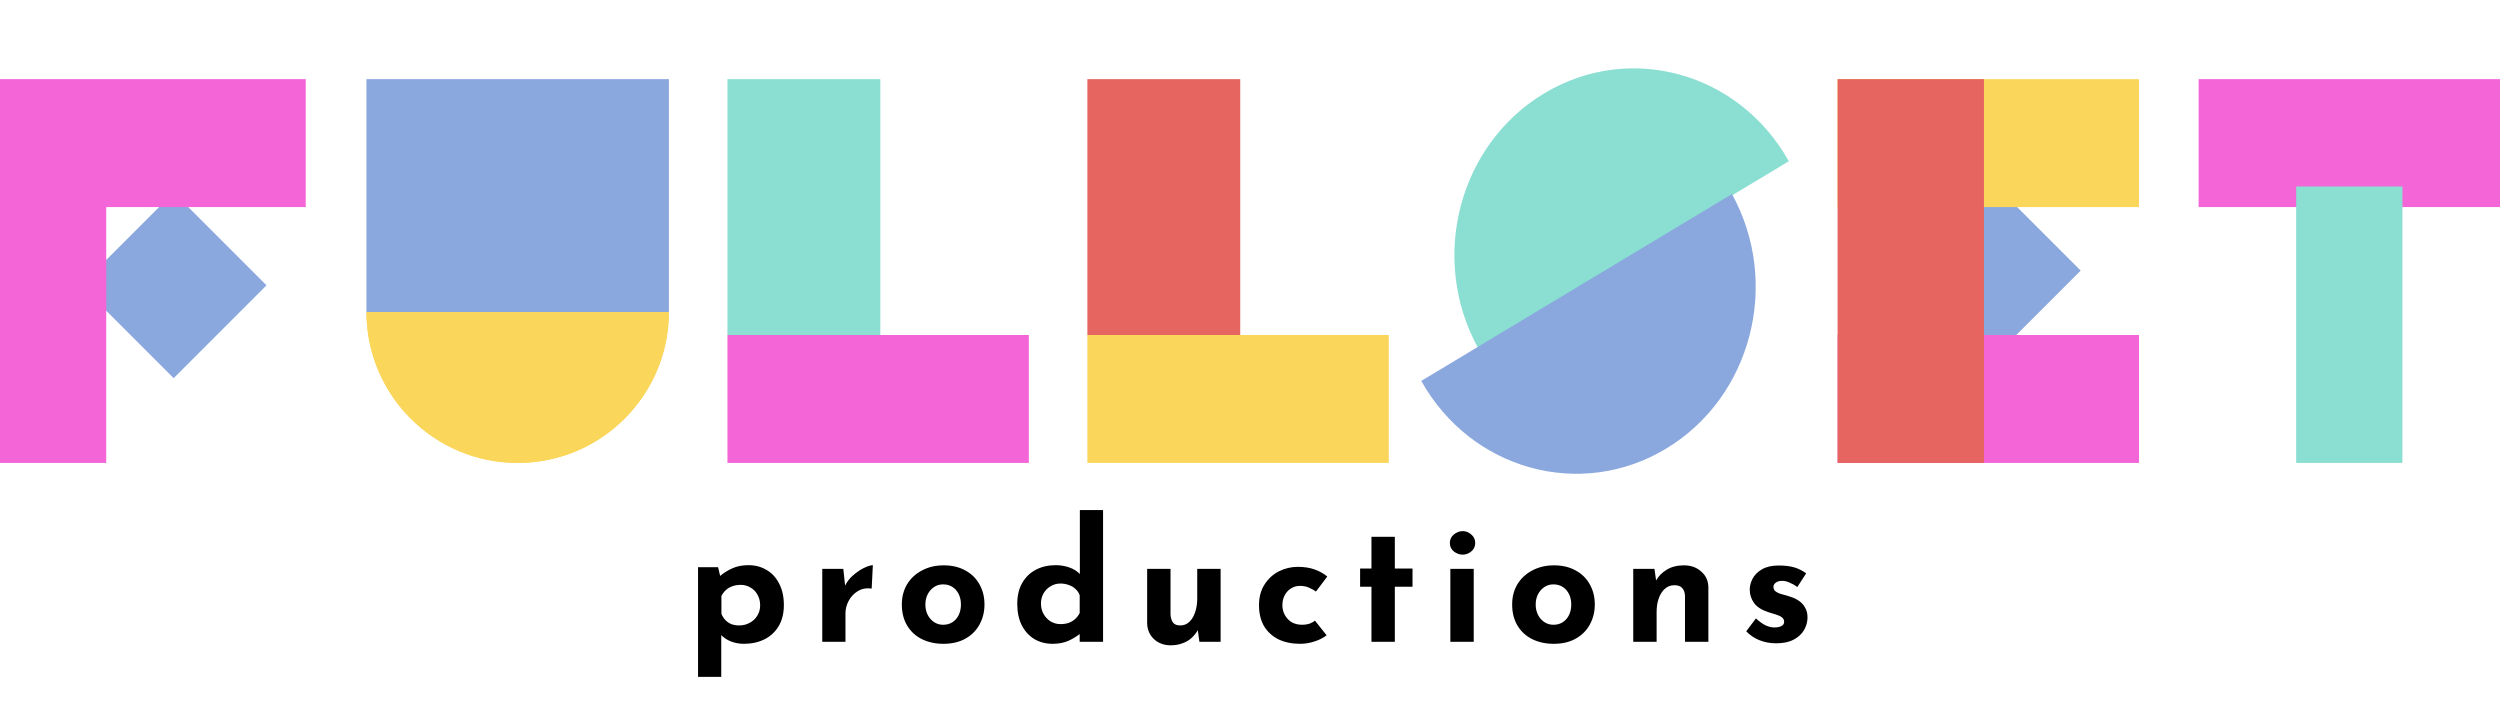
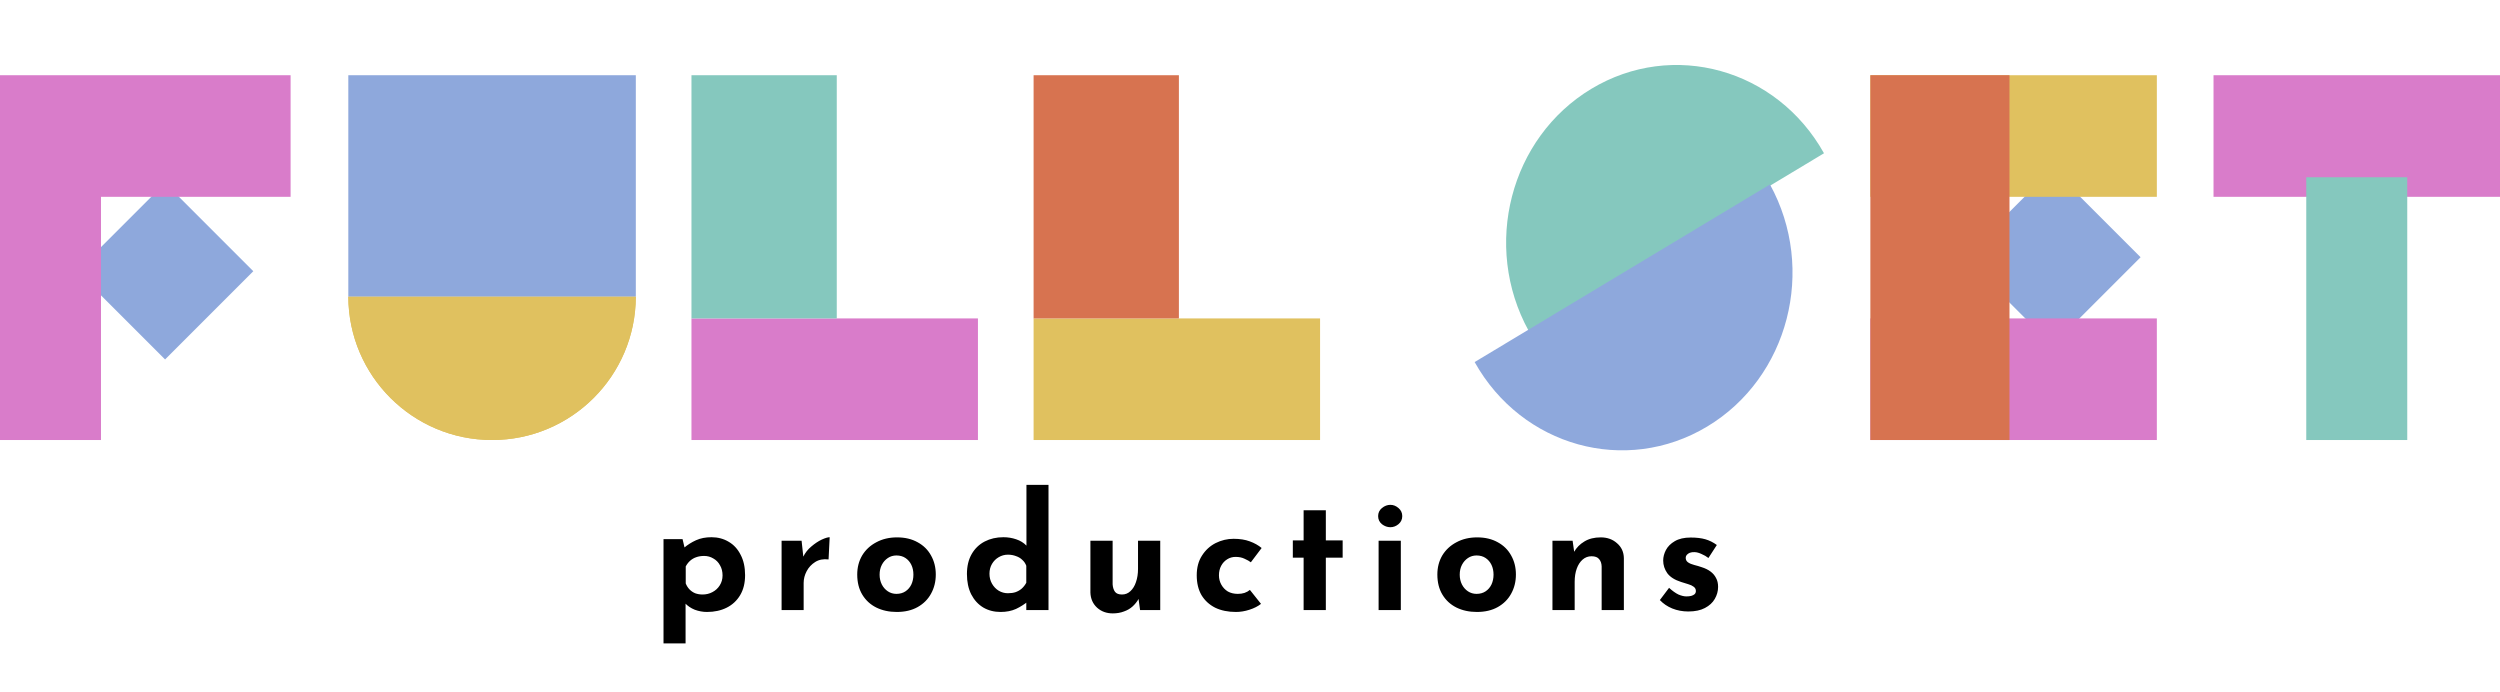
- <svg xmlns="http://www.w3.org/2000/svg" width="2306" height="671" viewBox="0 0 2306 671" fill="none">
+ <svg xmlns="http://www.w3.org/2000/svg" width="2426" height="671" viewBox="0 0 2426 671" fill="none">
  <path d="M686.071 593.848C682.067 593.848 678.115 593.129 674.213 591.692C670.415 590.152 667.232 587.996 664.665 585.224L665.281 578.91V624.34H643.875V523.162H662.355L665.435 536.252L663.741 531.632C667.232 528.655 671.133 526.191 675.445 524.24C679.757 522.289 684.737 521.314 690.383 521.314C696.646 521.314 702.241 522.803 707.169 525.78C712.097 528.655 715.947 532.864 718.719 538.408C721.594 543.849 723.031 550.42 723.031 558.12C723.031 565.717 721.44 572.185 718.257 577.524C715.075 582.863 710.711 586.918 705.167 589.69C699.623 592.462 693.258 593.848 686.071 593.848ZM681.759 576.908C685.25 576.908 688.433 576.138 691.307 574.598C694.285 573.058 696.646 570.902 698.391 568.13C700.239 565.255 701.163 562.021 701.163 558.428C701.163 554.629 700.342 551.344 698.699 548.572C697.159 545.697 695.003 543.49 692.231 541.95C689.562 540.307 686.585 539.486 683.299 539.486C680.425 539.486 677.858 539.897 675.599 540.718C673.443 541.437 671.493 542.566 669.747 544.106C668.105 545.543 666.667 547.391 665.435 549.65V566.128C666.257 568.284 667.437 570.183 668.977 571.826C670.517 573.469 672.365 574.752 674.521 575.676C676.78 576.497 679.193 576.908 681.759 576.908ZM777.859 524.702L779.861 543.182L779.399 540.41C781.35 536.406 784.019 533.018 787.407 530.246C790.795 527.371 794.132 525.164 797.417 523.624C800.805 522.084 803.372 521.314 805.117 521.314L804.039 542.874C799.008 542.258 794.696 543.079 791.103 545.338C787.51 547.597 784.738 550.574 782.787 554.27C780.836 557.966 779.861 561.765 779.861 565.666V592H758.455V524.702H777.859ZM831.855 557.504C831.855 550.625 833.447 544.465 836.629 539.024C839.915 533.583 844.483 529.322 850.335 526.242C856.187 523.059 862.912 521.468 870.509 521.468C878.209 521.468 884.883 523.059 890.529 526.242C896.176 529.322 900.488 533.583 903.465 539.024C906.545 544.465 908.085 550.625 908.085 557.504C908.085 564.383 906.545 570.594 903.465 576.138C900.488 581.579 896.176 585.891 890.529 589.074C884.883 592.257 878.107 593.848 870.201 593.848C862.809 593.848 856.187 592.411 850.335 589.536C844.586 586.661 840.069 582.503 836.783 577.062C833.498 571.621 831.855 565.101 831.855 557.504ZM853.569 557.658C853.569 561.149 854.288 564.331 855.725 567.206C857.163 569.978 859.113 572.185 861.577 573.828C864.041 575.471 866.813 576.292 869.893 576.292C873.281 576.292 876.207 575.471 878.671 573.828C881.135 572.185 883.035 569.978 884.369 567.206C885.704 564.331 886.371 561.149 886.371 557.658C886.371 554.065 885.704 550.882 884.369 548.11C883.035 545.338 881.135 543.131 878.671 541.488C876.207 539.845 873.281 539.024 869.893 539.024C866.813 539.024 864.041 539.845 861.577 541.488C859.113 543.131 857.163 545.338 855.725 548.11C854.288 550.882 853.569 554.065 853.569 557.658ZM970.962 593.848C964.699 593.848 959.104 592.411 954.176 589.536C949.248 586.559 945.347 582.298 942.472 576.754C939.7 571.21 938.314 564.639 938.314 557.042C938.314 549.445 939.854 542.977 942.934 537.638C946.014 532.299 950.223 528.244 955.562 525.472C960.901 522.7 966.958 521.314 973.734 521.314C978.046 521.314 982.153 521.981 986.054 523.316C990.058 524.651 993.395 526.704 996.064 529.476V536.252V470.494H1017.47V592H995.91V578.91L997.604 583.53C994.113 586.405 990.212 588.869 985.9 590.922C981.588 592.873 976.609 593.848 970.962 593.848ZM978.046 575.676C980.921 575.676 983.436 575.317 985.592 574.598C987.851 573.777 989.801 572.647 991.444 571.21C993.189 569.67 994.678 567.771 995.91 565.512V549.034C995.089 546.775 993.805 544.876 992.06 543.336C990.417 541.693 988.364 540.461 985.9 539.64C983.539 538.716 980.921 538.254 978.046 538.254C974.863 538.254 971.886 539.075 969.114 540.718C966.445 542.258 964.289 544.414 962.646 547.186C961.003 549.958 960.182 553.141 960.182 556.734C960.182 560.327 961.003 563.561 962.646 566.436C964.289 569.311 966.445 571.569 969.114 573.212C971.886 574.855 974.863 575.676 978.046 575.676ZM1079.84 595.234C1073.79 595.234 1068.7 593.386 1064.6 589.69C1060.49 585.891 1058.33 581.015 1058.13 575.06V524.702H1079.69V567.052C1079.89 570.029 1080.66 572.442 1082 574.29C1083.33 576.035 1085.59 576.908 1088.78 576.908C1091.96 576.908 1094.68 575.83 1096.94 573.674C1099.3 571.518 1101.1 568.592 1102.33 564.896C1103.66 561.097 1104.33 556.837 1104.33 552.114V524.702H1125.89V592H1106.33L1104.64 579.68L1104.95 581.066C1103.41 583.838 1101.45 586.302 1099.09 588.458C1096.73 590.614 1093.91 592.257 1090.62 593.386C1087.44 594.618 1083.85 595.234 1079.84 595.234ZM1223.68 585.994C1220.7 588.355 1216.95 590.255 1212.44 591.692C1208.02 593.129 1203.66 593.848 1199.35 593.848C1191.65 593.848 1184.92 592.462 1179.17 589.69C1173.52 586.815 1169.11 582.76 1165.93 577.524C1162.85 572.185 1161.31 565.769 1161.31 558.274C1161.31 550.779 1163 544.414 1166.39 539.178C1169.78 533.839 1174.19 529.784 1179.63 527.012C1185.18 524.24 1190.98 522.854 1197.04 522.854C1203.09 522.854 1208.33 523.675 1212.74 525.318C1217.26 526.961 1221.11 529.117 1224.29 531.786L1213.82 545.646C1212.38 544.517 1210.38 543.387 1207.82 542.258C1205.35 541.026 1202.43 540.41 1199.04 540.41C1196.06 540.41 1193.34 541.18 1190.88 542.72C1188.41 544.26 1186.46 546.365 1185.02 549.034C1183.59 551.703 1182.87 554.783 1182.87 558.274C1182.87 561.559 1183.64 564.588 1185.18 567.36C1186.72 570.132 1188.82 572.339 1191.49 573.982C1194.26 575.522 1197.5 576.292 1201.19 576.292C1203.55 576.292 1205.71 575.984 1207.66 575.368C1209.71 574.649 1211.46 573.674 1212.9 572.442L1223.68 585.994ZM1265.03 495.134H1286.59V524.394H1302.91V541.18H1286.59V592H1265.03V541.18H1254.56V524.394H1265.03V495.134ZM1337.8 524.702H1359.36V592H1337.8V524.702ZM1337.34 500.832C1337.34 497.649 1338.57 495.031 1341.04 492.978C1343.6 490.925 1346.32 489.898 1349.2 489.898C1352.07 489.898 1354.69 490.925 1357.05 492.978C1359.52 495.031 1360.75 497.649 1360.75 500.832C1360.75 504.015 1359.52 506.633 1357.05 508.686C1354.69 510.637 1352.07 511.612 1349.2 511.612C1346.32 511.612 1343.6 510.637 1341.04 508.686C1338.57 506.633 1337.34 504.015 1337.34 500.832ZM1394.81 557.504C1394.81 550.625 1396.4 544.465 1399.58 539.024C1402.87 533.583 1407.44 529.322 1413.29 526.242C1419.14 523.059 1425.87 521.468 1433.46 521.468C1441.16 521.468 1447.84 523.059 1453.48 526.242C1459.13 529.322 1463.44 533.583 1466.42 539.024C1469.5 544.465 1471.04 550.625 1471.04 557.504C1471.04 564.383 1469.5 570.594 1466.42 576.138C1463.44 581.579 1459.13 585.891 1453.48 589.074C1447.84 592.257 1441.06 593.848 1433.16 593.848C1425.76 593.848 1419.14 592.411 1413.29 589.536C1407.54 586.661 1403.02 582.503 1399.74 577.062C1396.45 571.621 1394.81 565.101 1394.81 557.504ZM1416.52 557.658C1416.52 561.149 1417.24 564.331 1418.68 567.206C1420.12 569.978 1422.07 572.185 1424.53 573.828C1427 575.471 1429.77 576.292 1432.85 576.292C1436.24 576.292 1439.16 575.471 1441.63 573.828C1444.09 572.185 1445.99 569.978 1447.32 567.206C1448.66 564.331 1449.33 561.149 1449.33 557.658C1449.33 554.065 1448.66 550.882 1447.32 548.11C1445.99 545.338 1444.09 543.131 1441.63 541.488C1439.16 539.845 1436.24 539.024 1432.85 539.024C1429.77 539.024 1427 539.845 1424.53 541.488C1422.07 543.131 1420.12 545.338 1418.68 548.11C1417.24 550.882 1416.52 554.065 1416.52 557.658ZM1526.06 524.702L1527.76 536.714L1527.45 535.636C1529.81 531.427 1533.15 528.039 1537.46 525.472C1541.77 522.803 1547.06 521.468 1553.32 521.468C1559.69 521.468 1564.97 523.367 1569.18 527.166C1573.49 530.862 1575.7 535.687 1575.8 541.642V592H1554.24V549.65C1554.14 546.673 1553.32 544.311 1551.78 542.566C1550.34 540.718 1547.88 539.794 1544.39 539.794C1541.1 539.794 1538.23 540.872 1535.76 543.028C1533.3 545.184 1531.4 548.11 1530.07 551.806C1528.73 555.502 1528.06 559.763 1528.06 564.588V592H1506.5V524.702H1526.06ZM1638.29 593.386C1632.75 593.386 1627.56 592.411 1622.74 590.46C1618.01 588.509 1614.01 585.789 1610.72 582.298L1619.66 570.44C1622.94 573.417 1625.97 575.573 1628.74 576.908C1631.62 578.14 1634.18 578.756 1636.44 578.756C1638.19 578.756 1639.73 578.602 1641.06 578.294C1642.5 577.883 1643.63 577.319 1644.45 576.6C1645.27 575.779 1645.68 574.752 1645.68 573.52C1645.68 571.775 1644.96 570.389 1643.53 569.362C1642.19 568.335 1640.45 567.514 1638.29 566.898C1636.13 566.179 1633.82 565.461 1631.36 564.742C1625.2 562.791 1620.73 559.968 1617.96 556.272C1615.29 552.473 1613.96 548.367 1613.96 543.952C1613.96 540.564 1614.83 537.176 1616.58 533.788C1618.42 530.297 1621.3 527.423 1625.2 525.164C1629.2 522.803 1634.34 521.622 1640.6 521.622C1646.25 521.622 1651.02 522.187 1654.92 523.316C1658.82 524.445 1662.52 526.293 1666.01 528.86L1657.85 541.488C1655.9 539.948 1653.69 538.665 1651.23 537.638C1648.86 536.509 1646.66 535.893 1644.6 535.79C1642.76 535.687 1641.16 535.893 1639.83 536.406C1638.6 536.919 1637.62 537.587 1636.9 538.408C1636.18 539.229 1635.83 540.102 1635.83 541.026C1635.72 542.977 1636.44 544.517 1637.98 545.646C1639.62 546.775 1641.68 547.648 1644.14 548.264C1646.61 548.88 1649.02 549.599 1651.38 550.42C1654.66 551.447 1657.49 552.833 1659.85 554.578C1662.21 556.323 1664.01 558.428 1665.24 560.892C1666.57 563.253 1667.24 566.128 1667.24 569.516C1667.24 573.623 1666.16 577.524 1664.01 581.22C1661.95 584.813 1658.77 587.739 1654.46 589.998C1650.25 592.257 1644.86 593.386 1638.29 593.386Z" fill="black" />
-   <rect x="160.194" y="177.584" width="121.072" height="121.072" transform="rotate(45 160.194 177.584)" fill="#8AA7DE" />
-   <path d="M282 73V191H98V427H0V73H282Z" fill="#F465D7" />
-   <path d="M617 288H338V73H617V288Z" fill="#8AA7DE" />
-   <path d="M616.997 288C616.728 364.814 554.377 427 477.5 427C400.623 427 338.272 364.814 338.003 288H616.997Z" fill="#FAD65B" />
-   <path d="M616.997 288C616.728 364.814 554.377 427 477.5 427C400.623 427 338.272 364.814 338.003 288H616.997Z" fill="#FAD65B" />
-   <rect width="278" height="118" transform="matrix(1 0 0 -1 671 427)" fill="#F465D7" />
-   <rect width="236" height="141" transform="matrix(-4.37114e-08 -1 -1 4.37114e-08 812 309)" fill="#8ADED2" />
-   <rect width="278" height="118" transform="matrix(1 0 0 -1 1003 427)" fill="#FAD65B" />
-   <rect width="236" height="141" transform="matrix(-4.37114e-08 -1 -1 4.37114e-08 1144 309)" fill="#E66560" />
-   <path d="M1363.43 321.069C1318.16 238.716 1345.32 133.664 1424.29 86.174C1503.25 38.685 1604.17 66.704 1650 148.723L1363.43 321.069Z" fill="#8ADED2" />
-   <path d="M1597.57 178.994C1642.84 261.348 1615.68 366.402 1536.71 413.892C1457.75 461.382 1356.82 433.361 1310.99 351.34L1597.57 178.994Z" fill="#8AA7DE" />
-   <rect x="1833.61" y="163.998" width="121.072" height="121.072" transform="rotate(45 1833.61 163.998)" fill="#8AA7DE" />
-   <rect width="278" height="118" transform="matrix(1 0 0 -1 1695 190.998)" fill="#FAD65B" />
-   <rect width="278" height="118" transform="matrix(1 0 0 -1 1695 426.998)" fill="#F465D7" />
-   <rect x="1695" y="72.998" width="135" height="354" fill="#E66560" />
-   <rect width="278" height="118" transform="matrix(1 0 0 -1 2028 190.998)" fill="#F465D7" />
-   <rect x="2118" y="171.998" width="98" height="255" fill="#8ADED2" />
+   <rect x="160.194" y="177.584" width="121.072" height="121.072" transform="rotate(45 160.194 177.584)" fill="#8EA8DC" />
+   <path d="M282 73V191H98V427H0V73H282Z" fill="#D97CCA" />
+   <path d="M617 288H338V73H617V288Z" fill="#8EA8DC" />
+   <path d="M616.997 288C616.728 364.814 554.377 427 477.5 427C400.623 427 338.272 364.814 338.003 288H616.997Z" fill="#E0C15F" />
+   <path d="M616.997 288C616.728 364.814 554.377 427 477.5 427C400.623 427 338.272 364.814 338.003 288H616.997Z" fill="#E0C15F" />
+   <rect width="278" height="118" transform="matrix(1 0 0 -1 671 427)" fill="#D97CCA" />
+   <rect width="236" height="141" transform="matrix(-4.37114e-08 -1 -1 4.37114e-08 812 309)" fill="#85C8BE" />
+   <rect width="278" height="118" transform="matrix(1 0 0 -1 1003 427)" fill="#E0C15F" />
+   <rect width="236" height="141" transform="matrix(-4.37114e-08 -1 -1 4.37114e-08 1144 309)" fill="#D77350" />
+   <path d="M1483.43 321.069C1438.16 238.716 1465.32 133.664 1544.29 86.174C1623.25 38.685 1724.17 66.704 1770 148.723L1483.43 321.069Z" fill="#85C8BE" />
+   <path d="M1717.57 178.994C1762.84 261.348 1735.68 366.402 1656.71 413.892C1577.75 461.382 1476.82 433.361 1430.99 351.34L1717.57 178.994Z" fill="#8EA8DC" />
+   <rect x="1991.61" y="163.998" width="121.072" height="121.072" transform="rotate(45 1991.61 163.998)" fill="#8EA8DC" />
+   <rect width="278" height="118" transform="matrix(1 0 0 -1 1815 190.998)" fill="#E0C15F" />
+   <rect width="278" height="118" transform="matrix(1 0 0 -1 1815 426.998)" fill="#D97CCA" />
+   <rect x="1815" y="72.998" width="135" height="354" fill="#D77350" />
+   <rect width="278" height="118" transform="matrix(1 0 0 -1 2148 190.998)" fill="#D97CCA" />
+   <rect x="2238" y="171.998" width="98" height="255" fill="#85C8BE" />
</svg>
